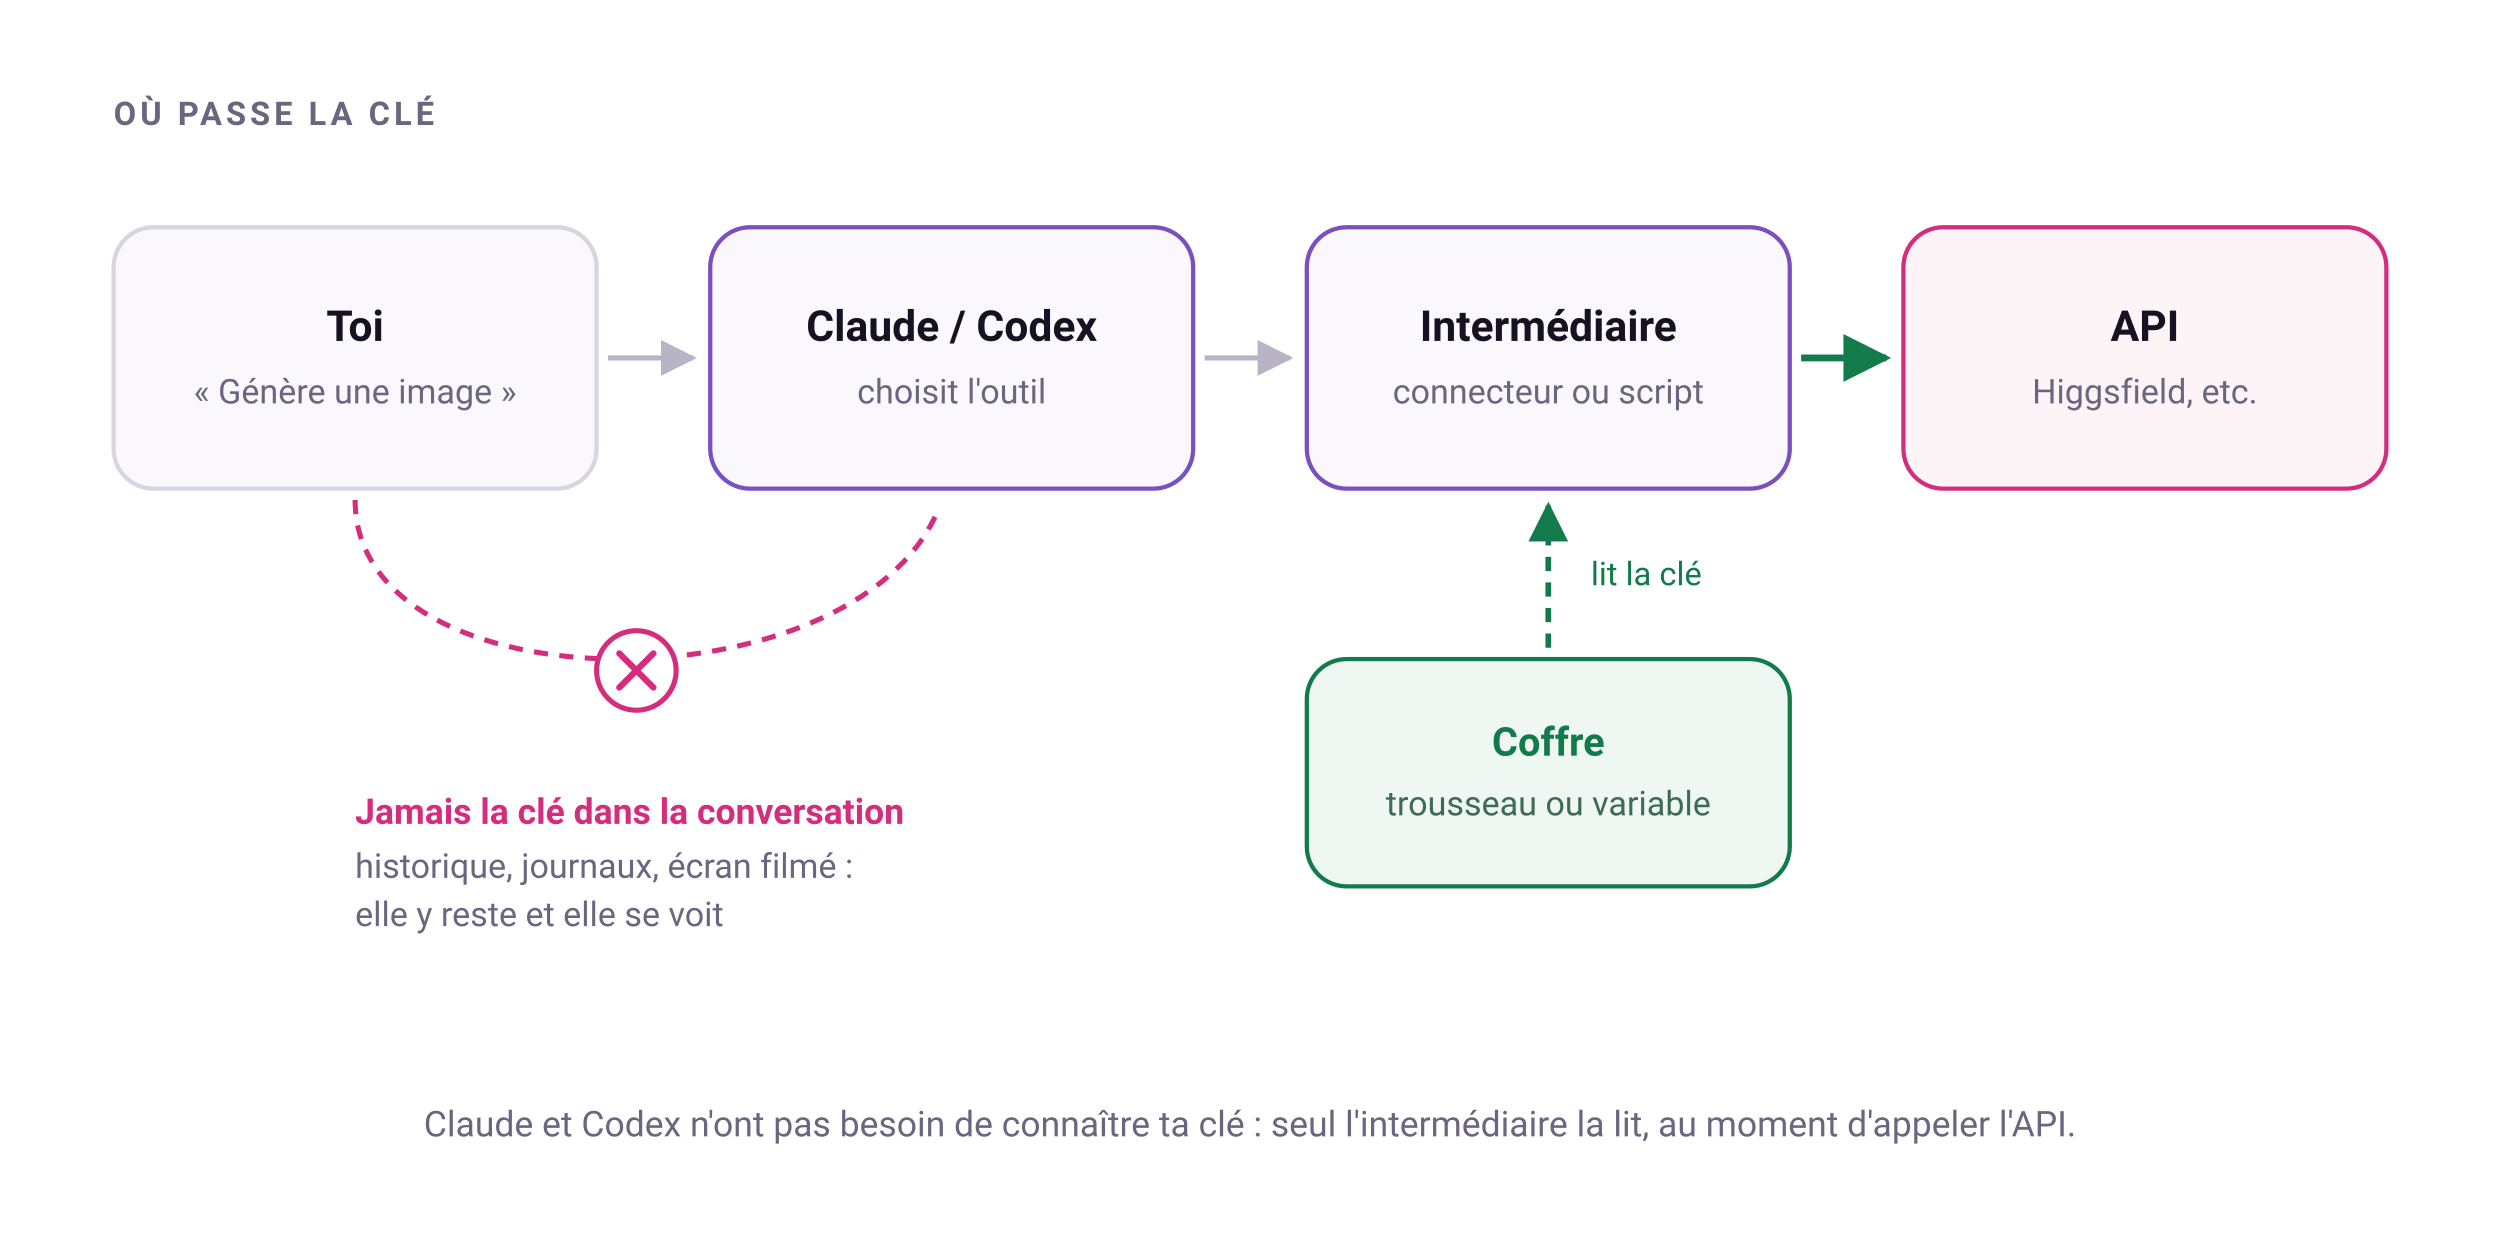
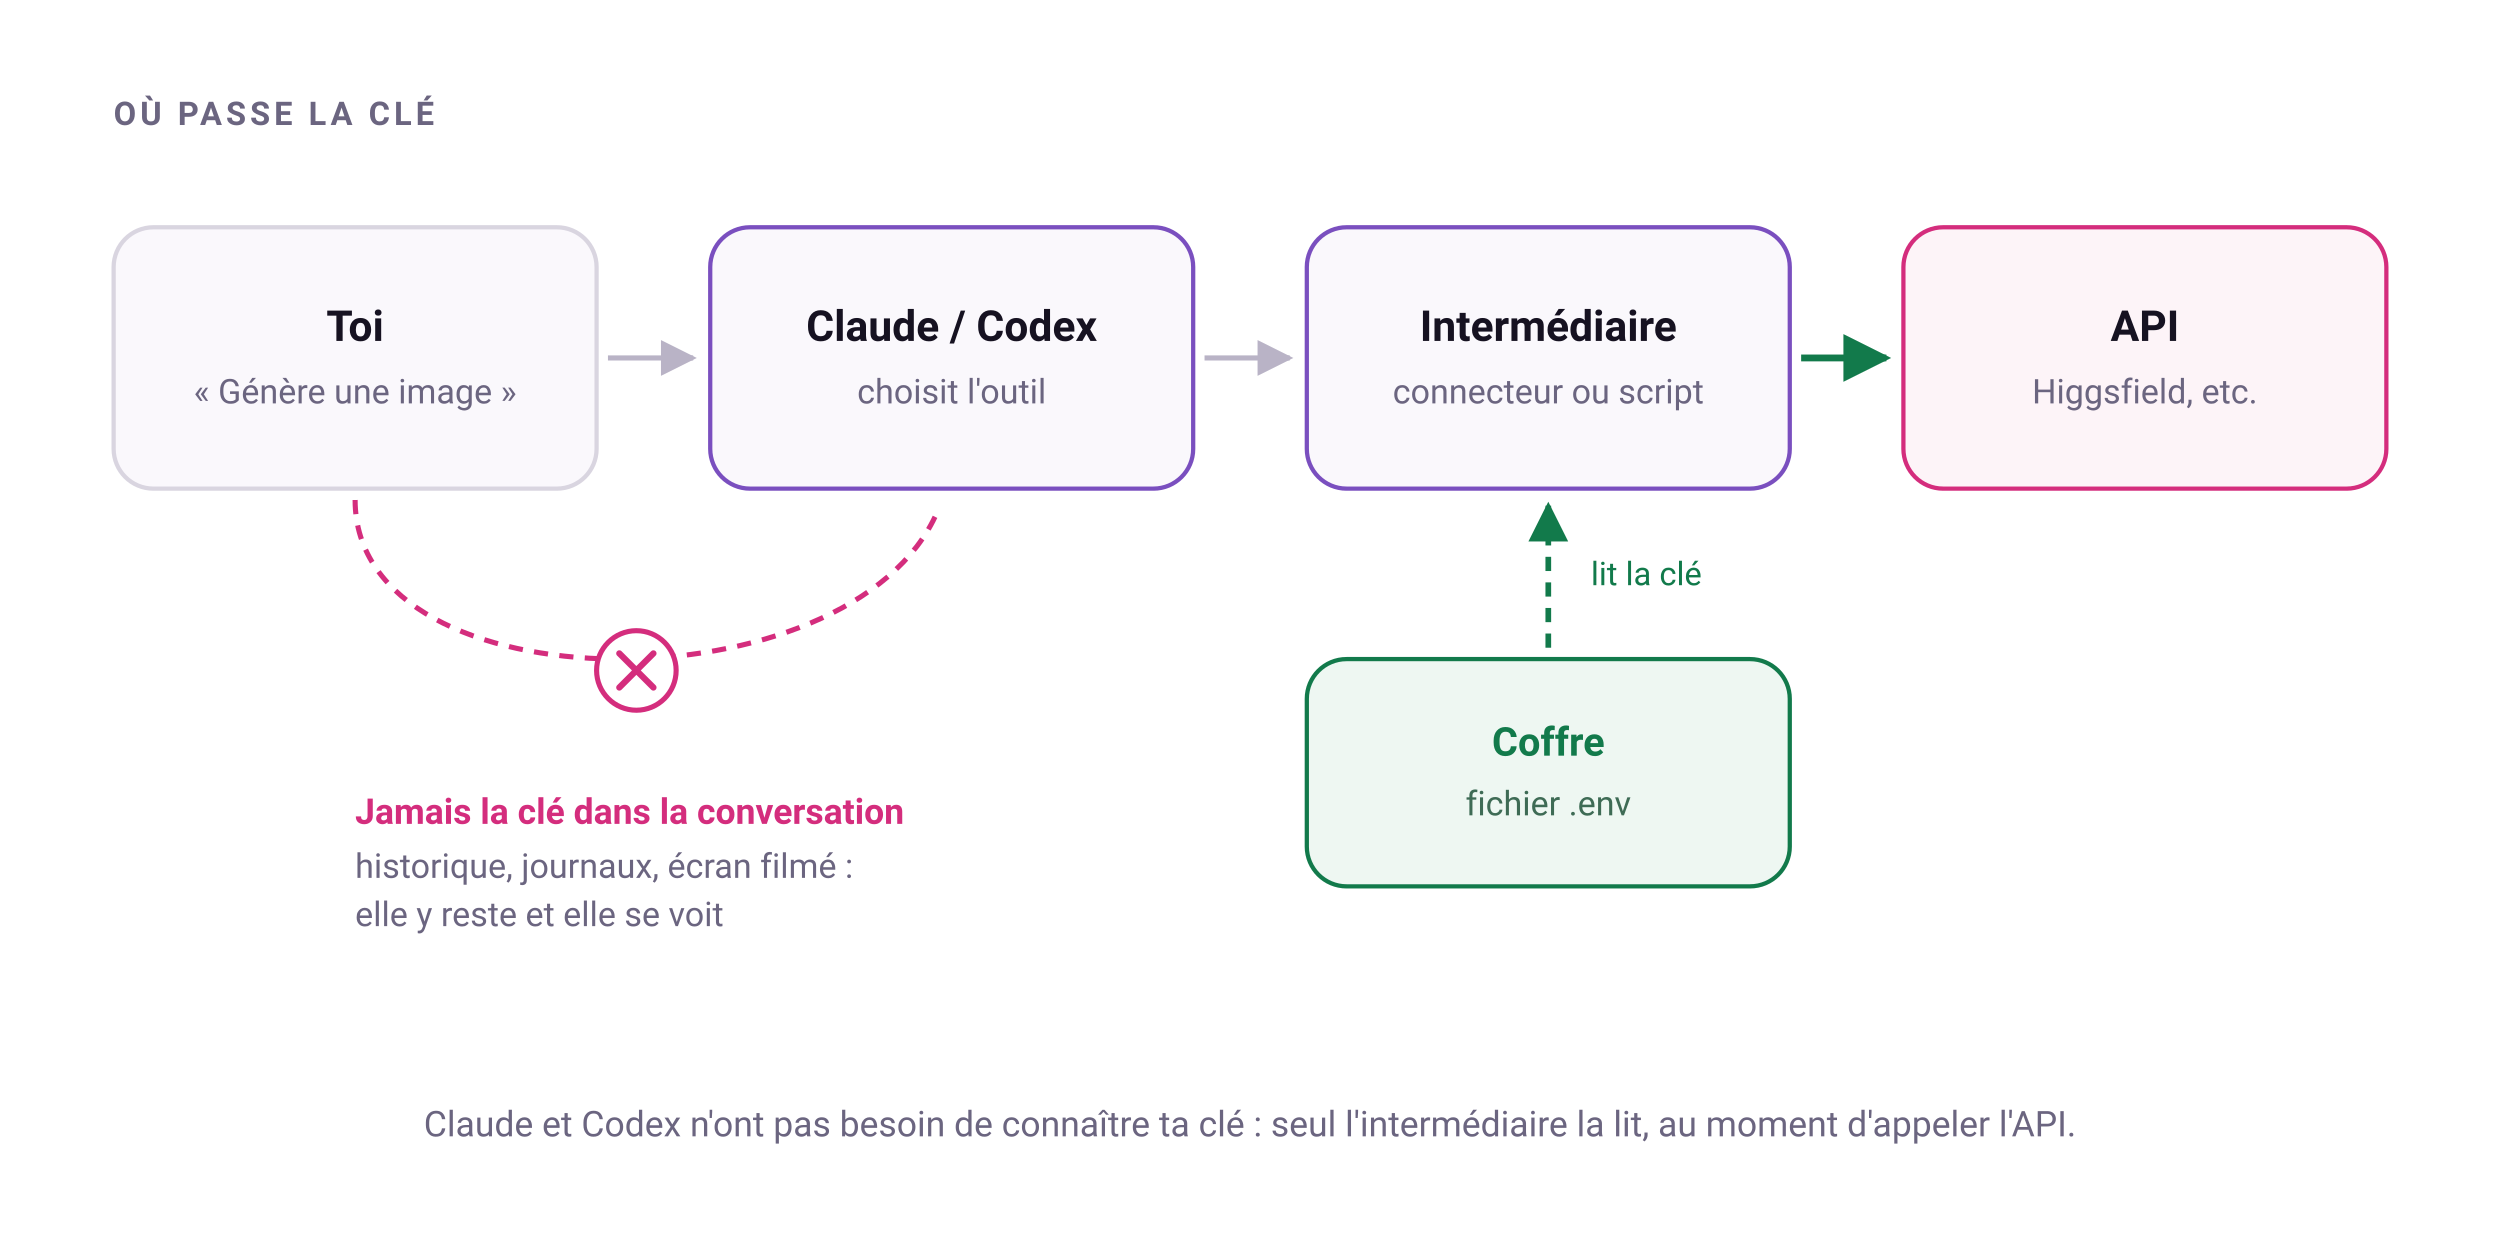
<svg xmlns="http://www.w3.org/2000/svg" viewBox="0 0 880 440" width="880" height="440" font-family="system-ui, -apple-system, 'Segoe UI', Roboto, sans-serif">
  <rect width="880" height="440" fill="#FFFFFF" />
  <defs>
    <marker id="fl" viewBox="0 0 10 10" refX="9" refY="5" markerWidth="7" markerHeight="7" orient="auto">
      <path d="M 0 0 L 10 5 L 0 10 z" fill="#B9B3C6" />
    </marker>
    <marker id="fv" viewBox="0 0 10 10" refX="9" refY="5" markerWidth="7" markerHeight="7" orient="auto">
      <path d="M 0 0 L 10 5 L 0 10 z" fill="#127A4B" />
    </marker>
  </defs>
  <text x="40" y="44" font-size="11.5" font-weight="700" letter-spacing="1.4" fill="#6B6580">OÙ PASSE LA CLÉ</text>
  <g>
    <rect x="40" y="80" width="170" height="92" rx="14" fill="#FAF8FC" stroke="#D9D5E0" stroke-width="1.5" />
    <text x="125" y="120" text-anchor="middle" font-size="15" font-weight="700" fill="#161221">Toi</text>
    <text x="125" y="142" text-anchor="middle" font-size="12" fill="#6B6580">« Génère une image »</text>
    <rect x="250" y="80" width="170" height="92" rx="14" fill="#FAF8FC" stroke="#7A4FBF" stroke-width="1.5" />
    <text x="335" y="120" text-anchor="middle" font-size="15" font-weight="700" fill="#161221">Claude / Codex</text>
    <text x="335" y="142" text-anchor="middle" font-size="12" fill="#6B6580">choisit l'outil</text>
    <rect x="460" y="80" width="170" height="92" rx="14" fill="#FAF8FC" stroke="#7A4FBF" stroke-width="1.5" />
    <text x="545" y="120" text-anchor="middle" font-size="15" font-weight="700" fill="#161221">Intermédiaire</text>
    <text x="545" y="142" text-anchor="middle" font-size="12" fill="#6B6580">connecteur ou script</text>
    <rect x="670" y="80" width="170" height="92" rx="14" fill="#FDF4F8" stroke="#D42D7D" stroke-width="1.5" />
    <text x="755" y="120" text-anchor="middle" font-size="15" font-weight="700" fill="#161221">API</text>
    <text x="755" y="142" text-anchor="middle" font-size="12" fill="#6B6580">Higgsfield, etc.</text>
  </g>
  <g stroke="#B9B3C6" stroke-width="1.8" marker-end="url(#fl)">
    <path d="M 214 126 L 244 126" />
    <path d="M 424 126 L 454 126" />
  </g>
  <path d="M 634 126 L 664 126" stroke="#127A4B" stroke-width="2.4" marker-end="url(#fv)" />
  <rect x="460" y="232" width="170" height="80" rx="14" fill="#EEF7F2" stroke="#127A4B" stroke-width="1.5" />
  <text x="545" y="266" text-anchor="middle" font-size="14" font-weight="700" fill="#127A4B">Coffre</text>
-   <text x="545" y="287" text-anchor="middle" font-size="12" fill="#3E6B55">trousseau ou variable</text>
+   <text x="545" y="287" text-anchor="middle" font-size="12" fill="#3E6B55">fichier .env</text>
  <path d="M 545 228 L 545 178" stroke="#127A4B" stroke-width="2" stroke-dasharray="5 4" marker-end="url(#fv)" />
  <text x="560" y="206" font-size="11.5" fill="#127A4B">lit la clé</text>
  <path d="M 125 176 C 125 250, 300 250, 330 180" fill="none" stroke="#D42D7D" stroke-width="1.8" stroke-dasharray="5 4" />
  <g transform="translate(224 236)">
    <circle r="14" fill="#FFFFFF" stroke="#D42D7D" stroke-width="1.8" />
    <path d="M -6 -6 L 6 6 M 6 -6 L -6 6" stroke="#D42D7D" stroke-width="2.2" stroke-linecap="round" />
  </g>
  <text x="125" y="290" font-size="12.5" font-weight="700" fill="#D42D7D">Jamais la clé dans la conversation</text>
  <text x="125" y="309" font-size="12" fill="#6B6580">historique, journaux, écran filmé :</text>
  <text x="125" y="326" font-size="12" fill="#6B6580">elle y reste et elle se voit</text>
  <text x="440" y="400" text-anchor="middle" font-size="12.5" fill="#6B6580">
    Claude et Codex n'ont pas besoin de connaître ta clé : seul l'intermédiaire la lit, au moment d'appeler l'API.
  </text>
</svg>
